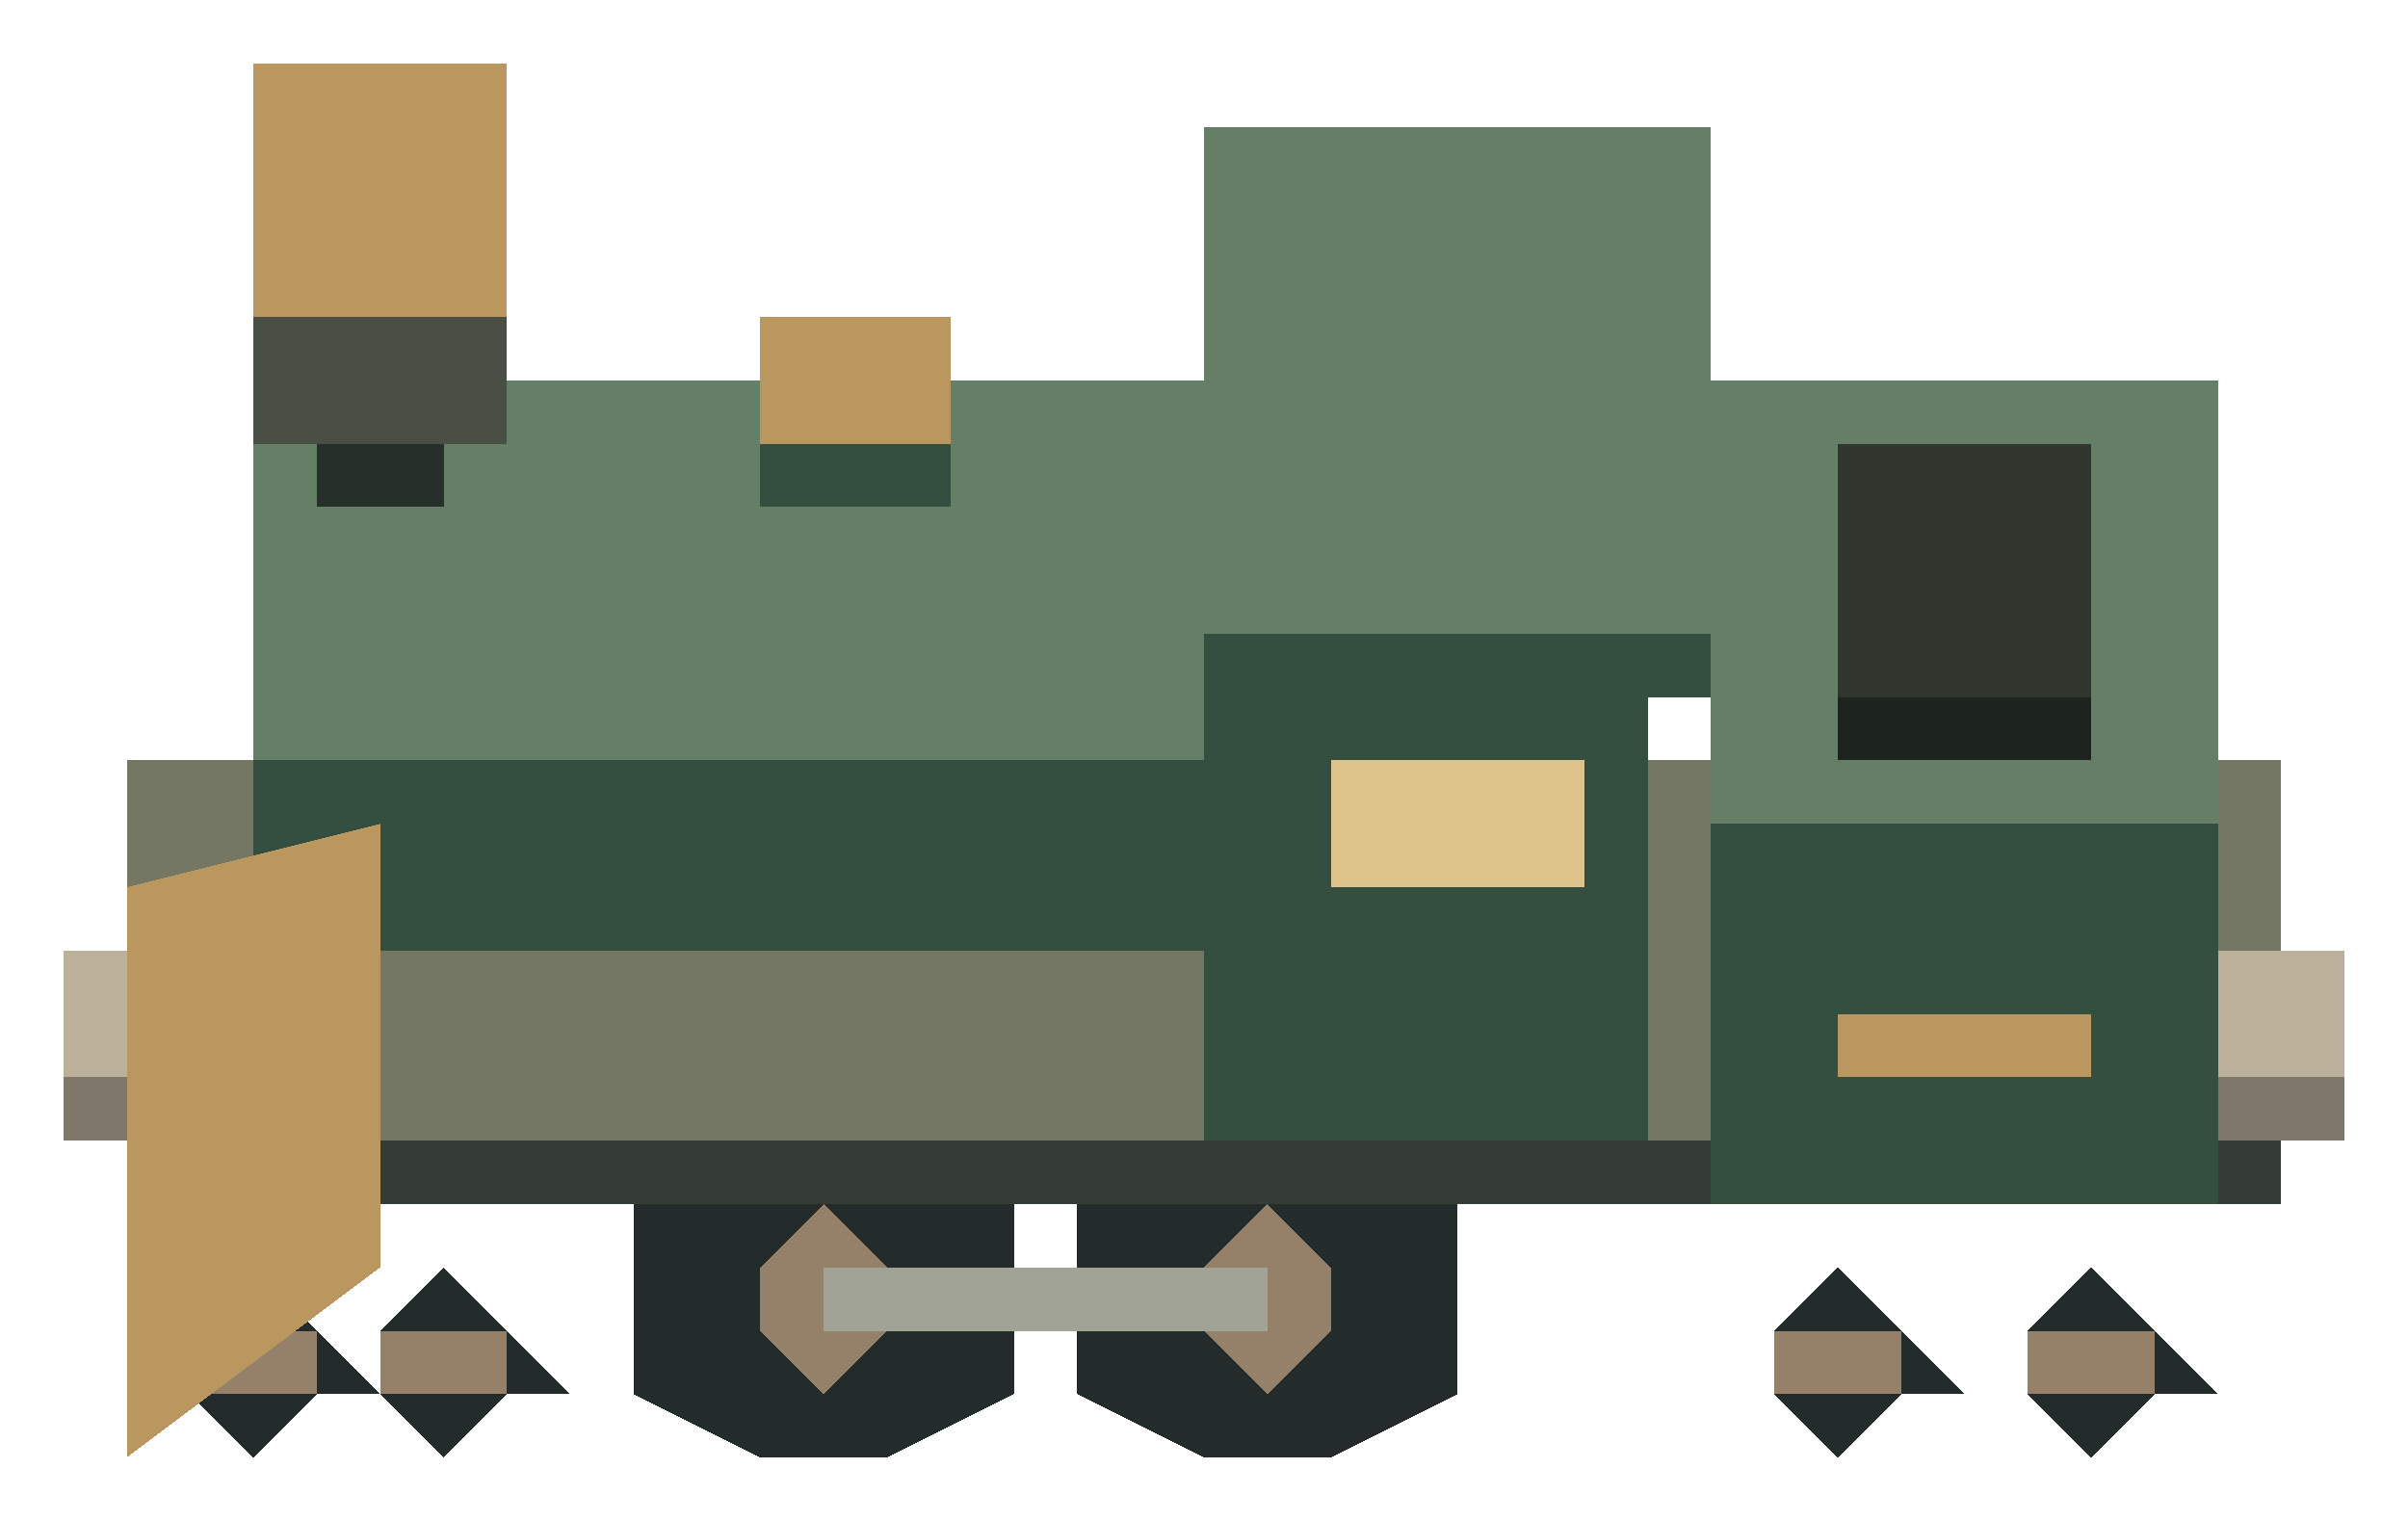
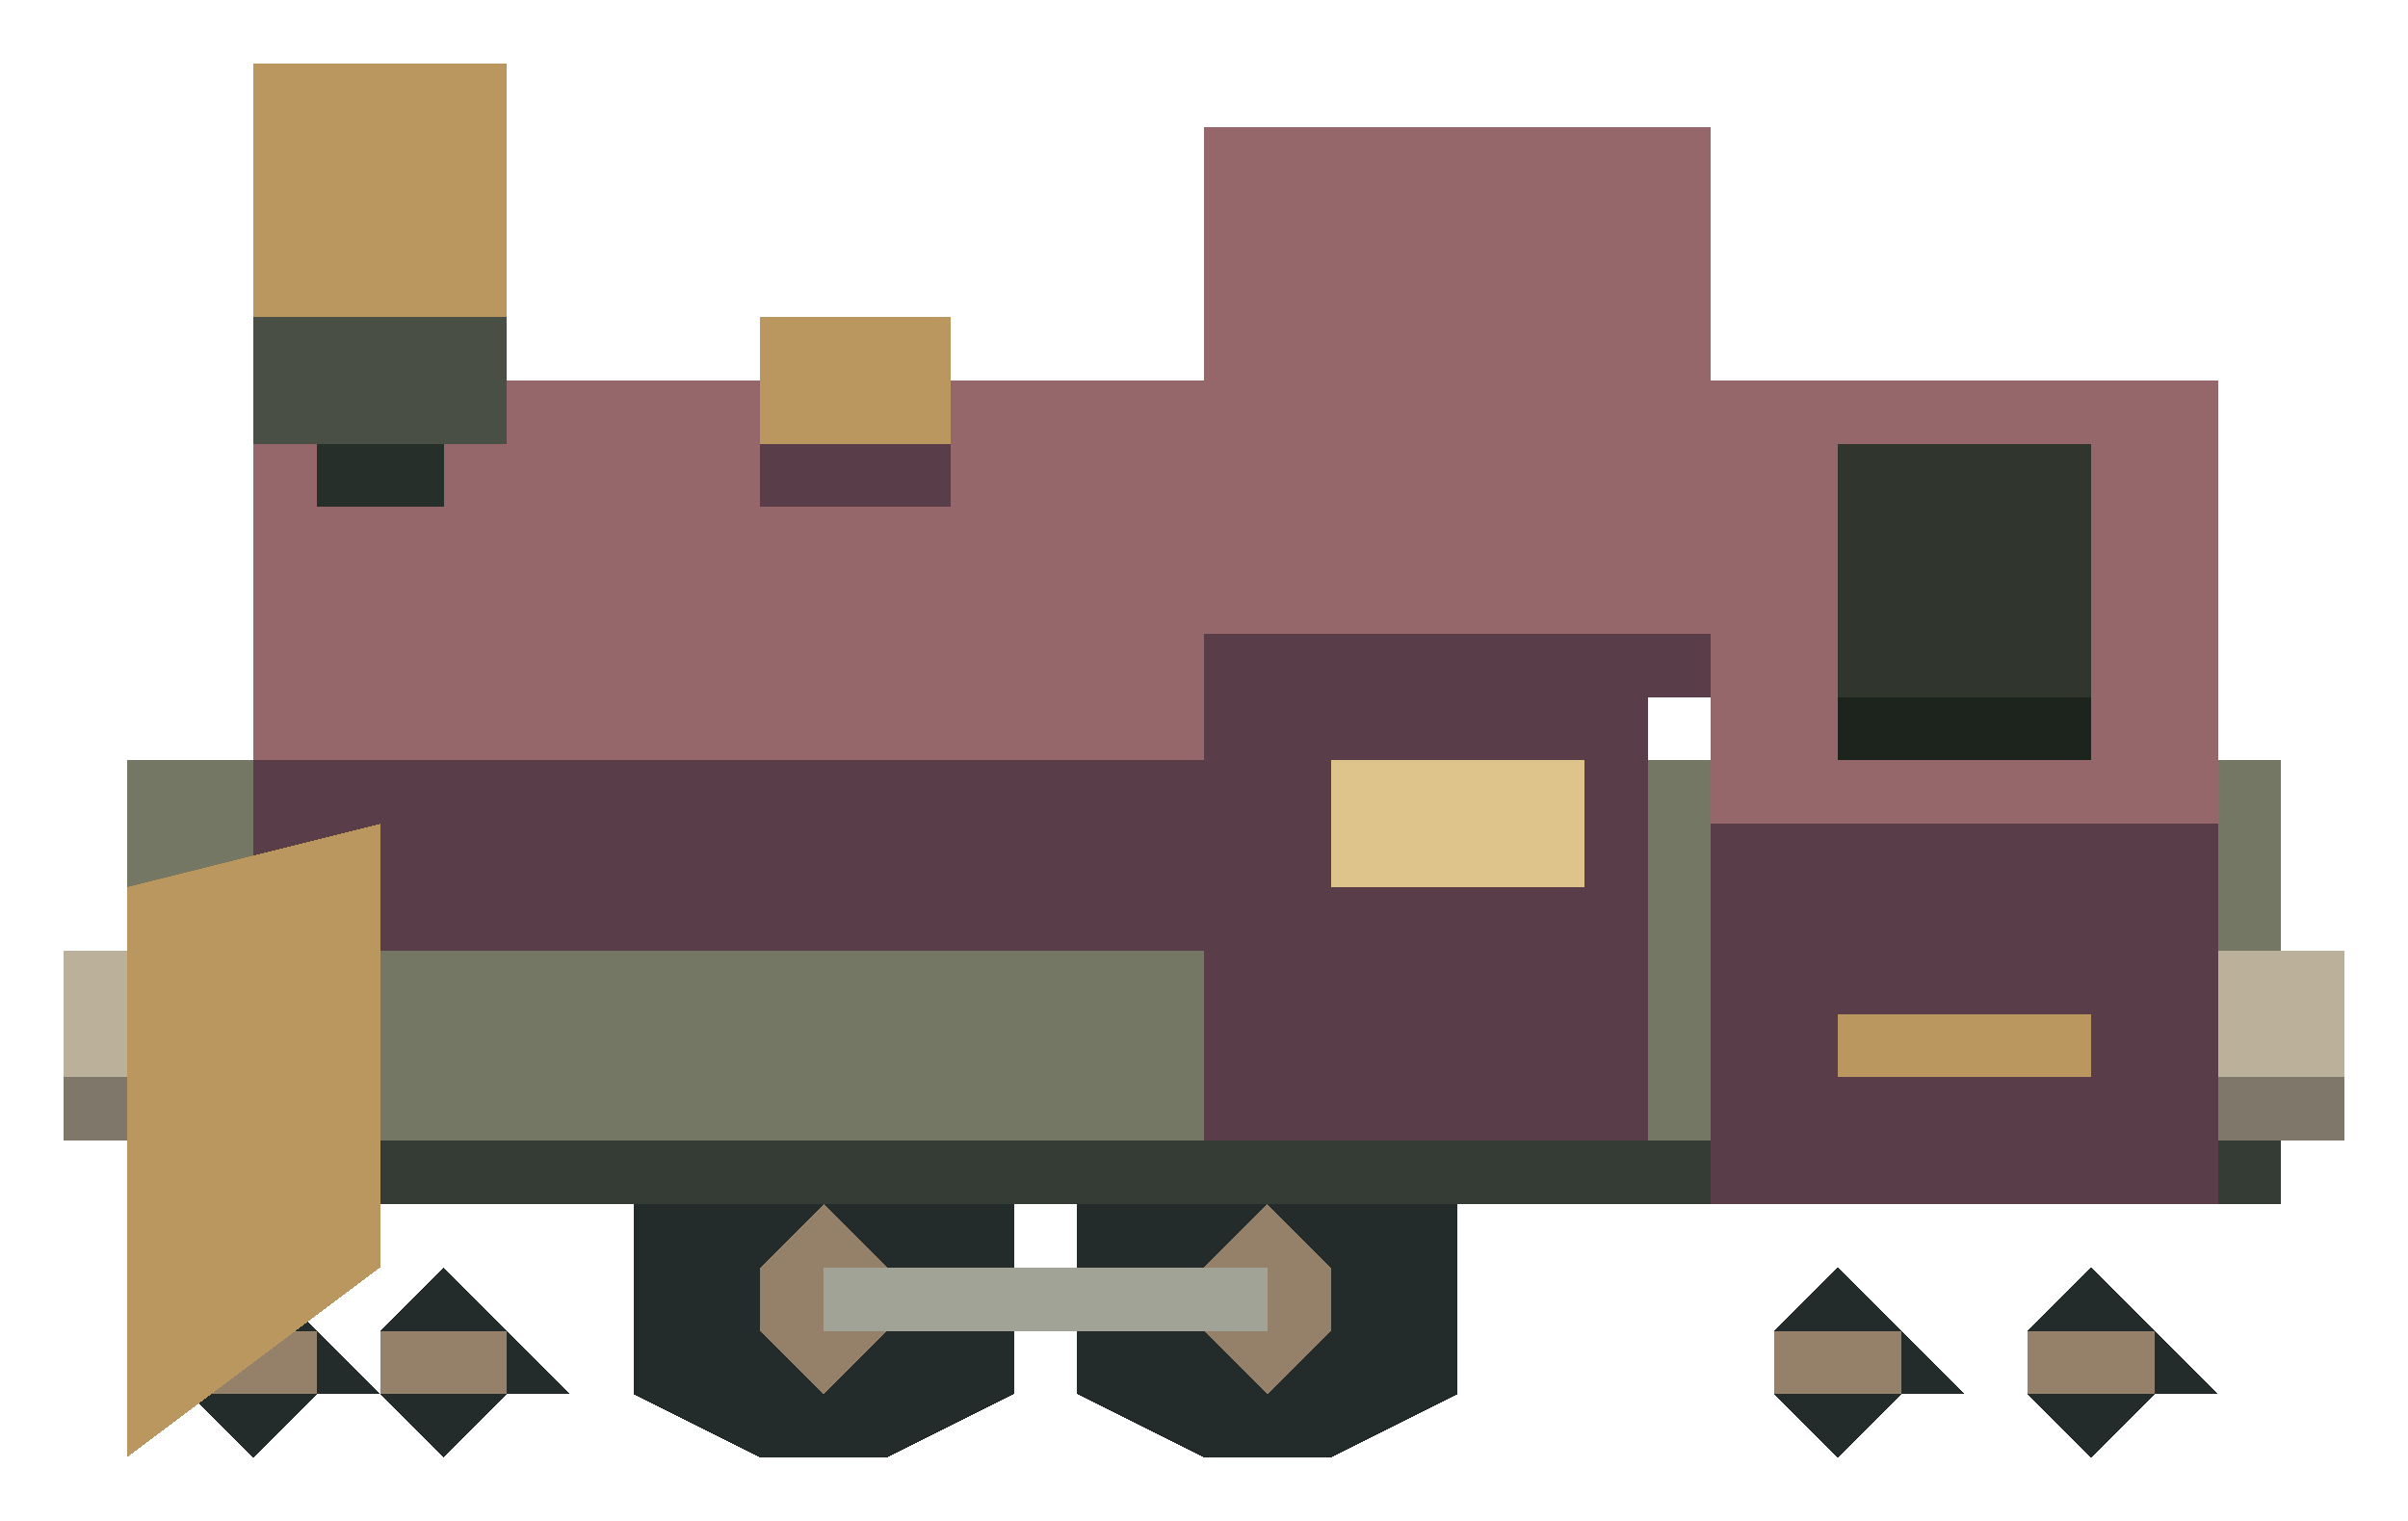
<svg xmlns="http://www.w3.org/2000/svg" width="38" height="24" viewBox="0 0 38 24" shape-rendering="crispEdges" data-template="driving-loco-steam-american-left" data-anchor-x="2" data-anchor-y="19" data-length-m="17">
  <g id="coupler">
    <polygon points="1,18 3,18 3,17 1,17" fill="#7f786a" />
    <polygon points="1,15 3,15 3,17 1,17" fill="#bbb09a" />
  </g>
  <g id="running-gear">
    <polygon points="6,22 5,21 4,20 4,20 3,21 3,22 3,22 4,23 4,23 5,22" fill="#242b2b" />
    <polygon points="5,22 5,21 4,21 4,21 3,21 3,22 3,22 4,22 4,22 5,22" fill="#95816a" />
    <polygon points="9,22 8,21 7,20 7,20 6,21 6,22 6,22 7,23 7,23 8,22" fill="#242b2b" />
    <polygon points="8,22 8,21 7,21 7,21 6,21 6,22 6,22 7,22 7,22 8,22" fill="#95816a" />
    <polygon points="16,20 16,19 14,17 12,17 10,19 10,20 10,22 12,23 14,23 16,22" fill="#242b2b" />
    <polygon points="14,20 14,20 13,19 13,19 12,20 12,20 12,21 13,22 13,22 14,21" fill="#95816a" />
    <polygon points="23,20 23,19 21,17 19,17 17,19 17,20 17,22 19,23 21,23 23,22" fill="#242b2b" />
    <polygon points="21,20 21,20 20,19 20,19 19,20 19,20 19,21 20,22 20,22 21,21" fill="#95816a" />
    <polygon points="31,22 30,21 29,20 29,20 28,21 28,22 28,22 29,23 29,23 30,22" fill="#242b2b" />
    <polygon points="30,22 30,21 29,21 29,21 28,21 28,22 28,22 29,22 29,22 30,22" fill="#95816a" />
    <polygon points="35,22 34,21 33,20 33,20 32,21 32,22 32,22 33,23 33,23 34,22" fill="#242b2b" />
    <polygon points="34,22 34,21 33,21 33,21 32,21 32,22 32,22 33,22 33,22 34,22" fill="#95816a" />
  </g>
  <g id="frame">
    <polygon points="2,19 36,19 36,18 2,18" fill="#343c35" />
    <polygon points="2,12 36,12 36,18 2,18" fill="#747764" />
  </g>
  <g id="coupling-rods">
    <polygon points="20,21 13,21 13,20 20,20" fill="#a0a395" />
  </g>
  <g id="boiler">
</g>
  <g id="boiler">
-     <polygon points="19,8 4,8 4,6 19,6" fill="#657f67" />
-     <polygon points="19,6 4,6 4,8 19,8" fill="#657f67" />
-     <polygon points="19,8 4,8 4,12 19,12" fill="#657f67" />
-     <polygon points="19,12 4,12 4,15 19,15" fill="#344f40" />
+     <polygon points="19,8 4,8 4,6 19,6" fill="#95666a" />
+     <polygon points="19,6 4,6 4,8 19,8" fill="#95666a" />
+     <polygon points="19,8 4,8 4,12 19,12" fill="#95666a" />
+     <polygon points="19,12 4,12 4,15 19,15" fill="#593d49" />
    <polygon points="19,15 4,15 4,15 19,15" fill="#29302c" />
    <polygon points="19,13 19,10 19,7 19,6 19,7 19,10 19,13 19,15" fill="#2d3431" />
-     <polygon points="12,8 15,8 15,7 12,7" fill="#344f40" />
+     <polygon points="12,8 15,8 15,7 12,7" fill="#593d49" />
    <polygon points="12,5 15,5 15,7 12,7" fill="#bb9760" />
    <polygon points="5,8 7,8 7,5 5,5" fill="#272f2b" />
    <polygon points="5,3 7,3 7,5 5,5" fill="#484e45" />
  </g>
  <g id="spark-arrestor">
    <polygon points="4,7 8,7 8,5 4,5" fill="#494f44" />
    <polygon points="4,1 8,1 8,5 4,5" fill="#bb9760" />
  </g>
  <g id="cowcatcher">
    <polygon points="6,13 2,14 2,23 6,20" fill="#bb9760" />
  </g>
  <g id="cab">
-     <polygon points="19,18 26,18 26,11 19,11" fill="#344f40" />
-     <polygon points="19,3 26,3 26,11 19,11" fill="#657f67" />
+     <polygon points="19,18 26,18 26,11 19,11" fill="#593d49" />
+     <polygon points="19,3 26,3 26,11 19,11" fill="#95666a" />
    <polygon points="25,14 21,14 21,12 25,12" fill="#dec38a" />
-     <polygon points="19,11 27,11 27,10 19,10" fill="#344f40" />
-     <polygon points="19,2 27,2 27,10 19,10" fill="#657f67" />
+     <polygon points="19,11 27,11 27,10 19,10" fill="#593d49" />
+     <polygon points="19,2 27,2 27,10 19,10" fill="#95666a" />
  </g>
  <g id="tender">
-     <polygon points="27,19 35,19 35,13 27,13" fill="#344f40" />
-     <polygon points="27,6 35,6 35,13 27,13" fill="#657f67" />
+     <polygon points="27,19 35,19 35,13 27,13" fill="#593d49" />
+     <polygon points="27,6 35,6 35,13 27,13" fill="#95666a" />
    <polygon points="29,12 33,12 33,11 29,11" fill="#1d241e" />
    <polygon points="29,7 33,7 33,11 29,11" fill="#30352e" />
    <polygon points="29,17 33,17 33,16 29,16" fill="#bb9760" />
    <polygon points="29,16 33,16 33,16 29,16" fill="#bb9760" />
  </g>
  <g id="coupler">
    <polygon points="35,18 37,18 37,17 35,17" fill="#7f786a" />
    <polygon points="35,15 37,15 37,17 35,17" fill="#bbb09a" />
  </g>
</svg>
